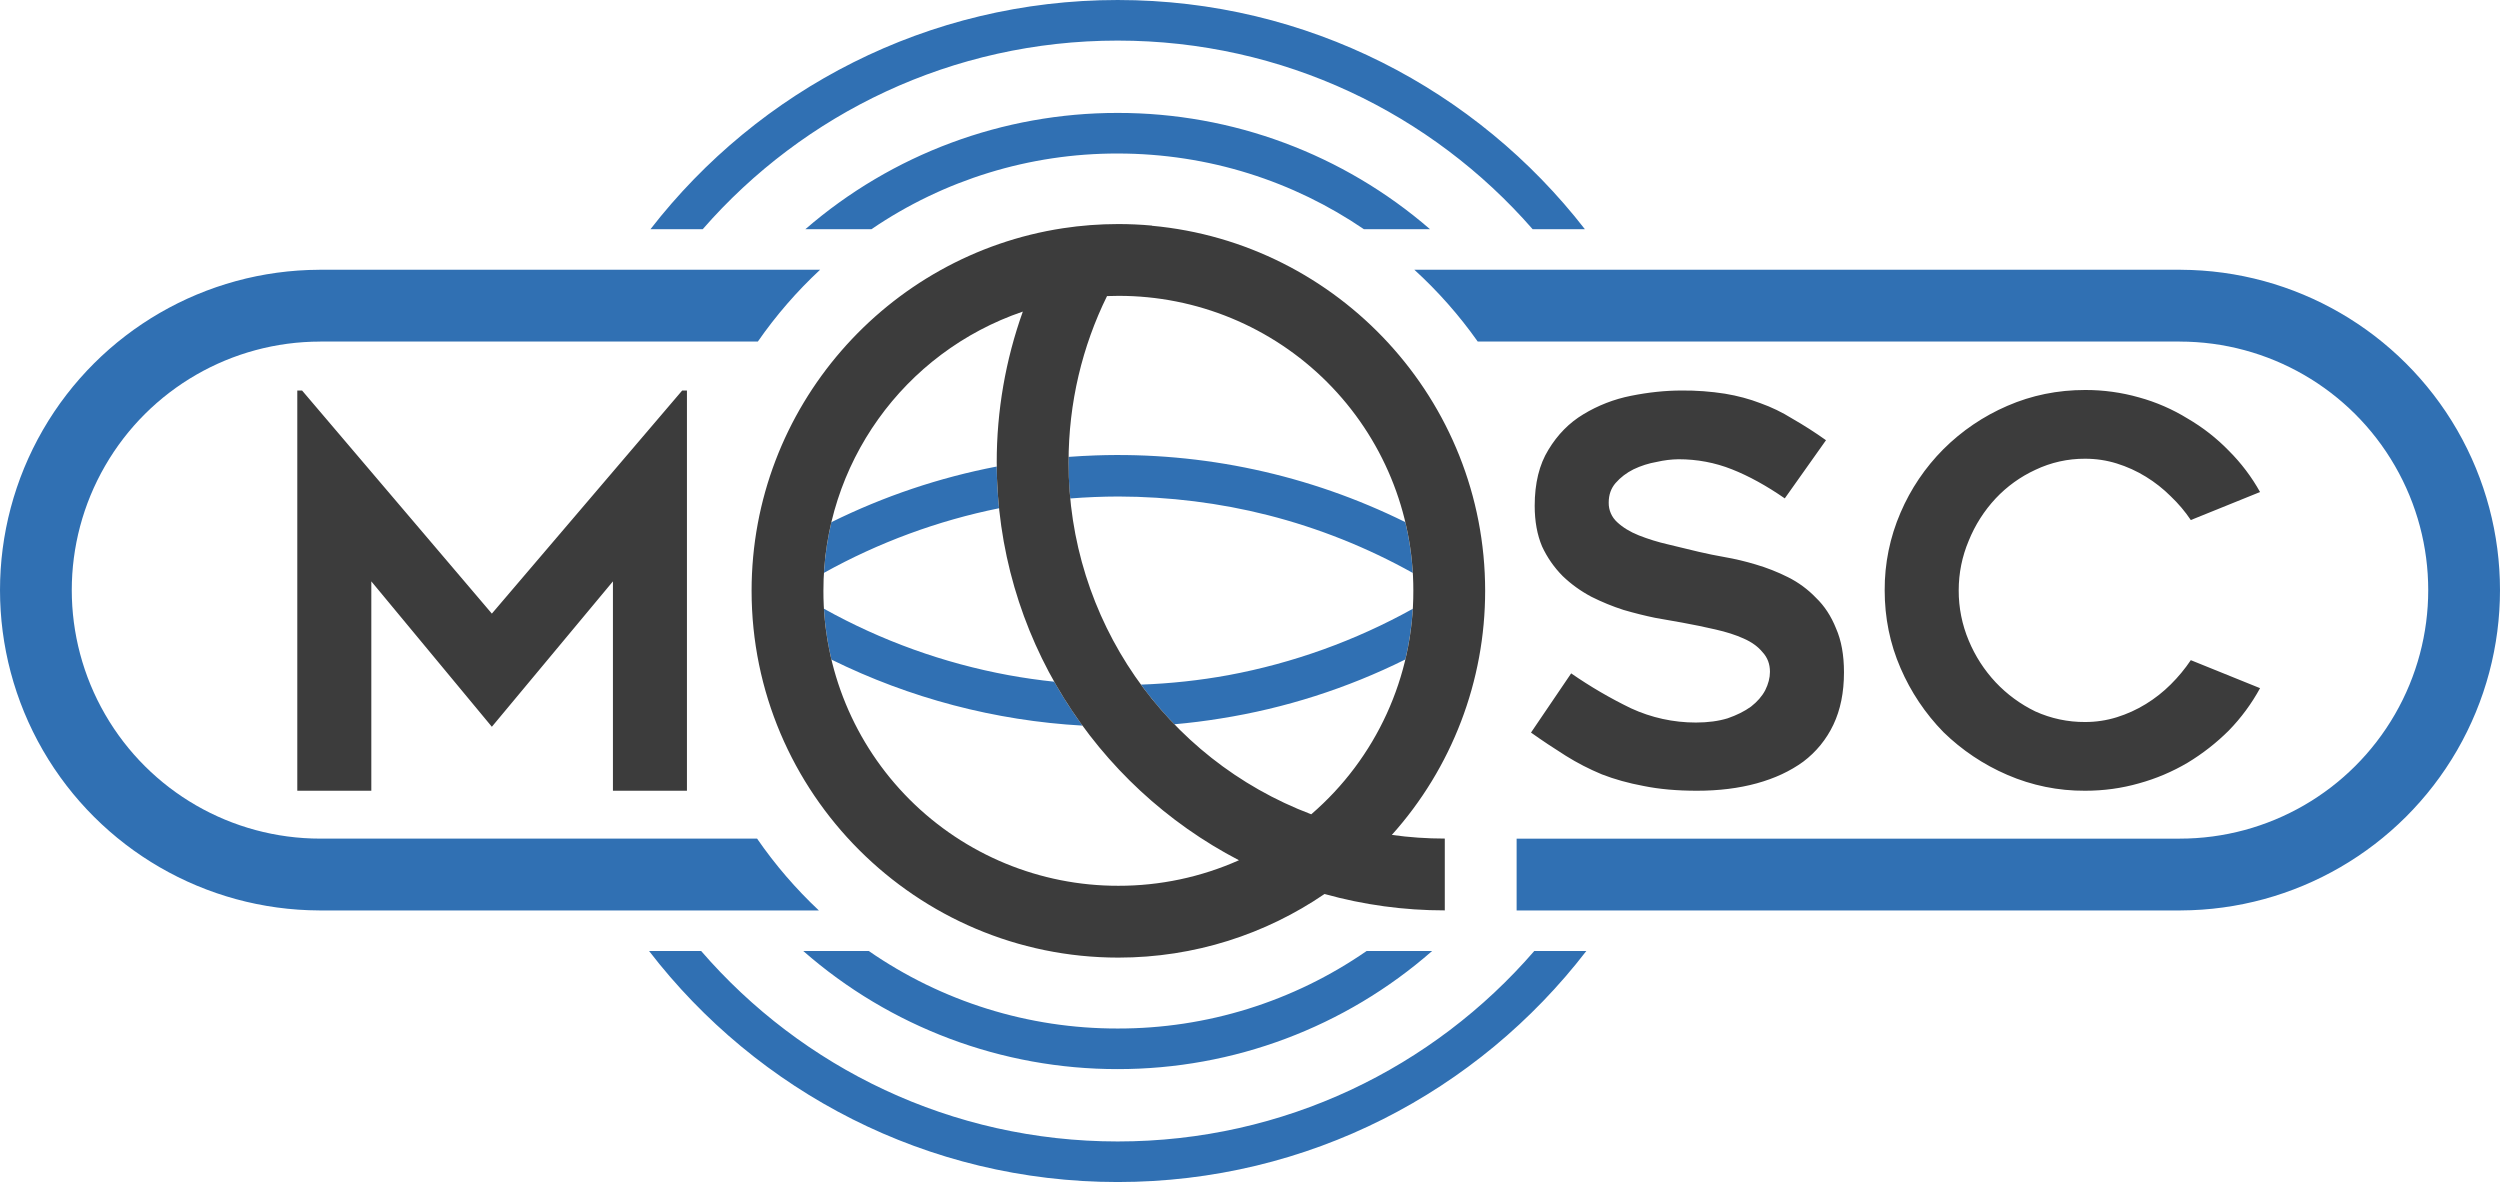
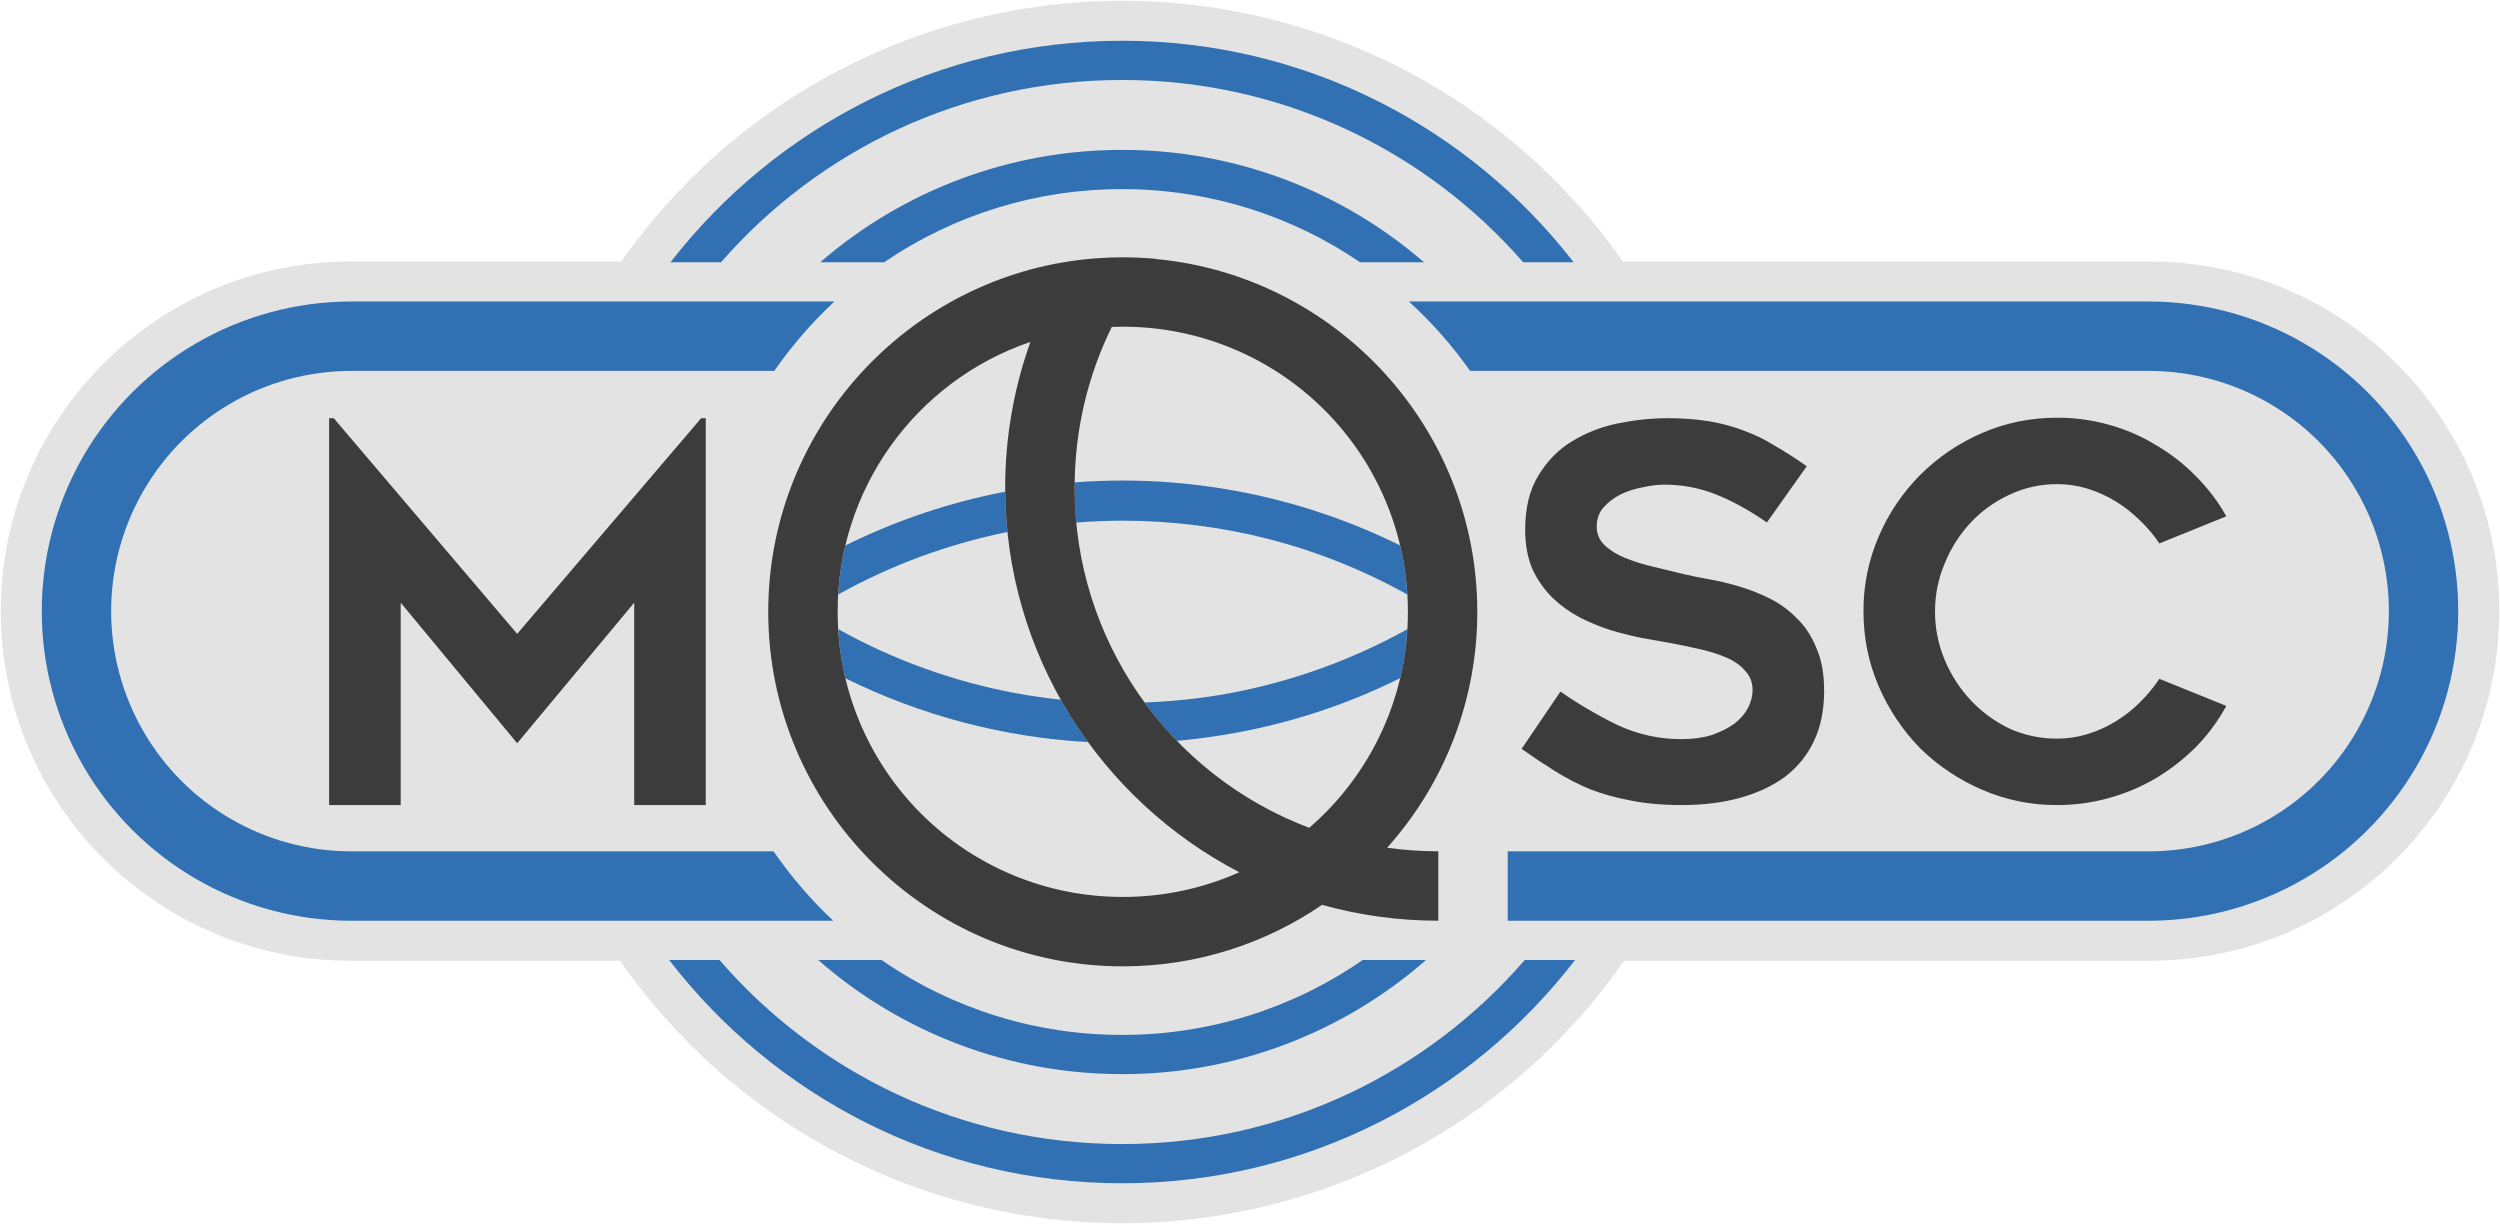
- <svg xmlns="http://www.w3.org/2000/svg" width="605.268" height="286.179" viewBox="0 0 160.144 75.718">
-   <path d="M-171.19 291.544c-12.165 0-22.998 5.75-29.927 14.68h3.347c6.46-7.405 15.97-12.08 26.58-12.08s20.12 4.675 26.58 12.08h3.346c-6.928-8.93-17.761-14.68-29.926-14.68m0 7.234a30.5 30.5 0 0 0-20.004 7.446h4.234a27.9 27.9 0 0 1 15.77-4.846c5.85 0 11.28 1.787 15.77 4.846h4.235a30.5 30.5 0 0 0-20.005-7.446m-51.144 10.045v.002a20.53 20.53 0 0 0-17.704 10.26 20.53 20.53 0 0 0 0 20.52 20.53 20.53 0 0 0 17.703 10.259h32.003a28.5 28.5 0 0 1-3.957-4.6h-27.978a15.91 15.91 0 0 1-13.787-7.959 15.91 15.91 0 0 1 0-15.92 15.91 15.91 0 0 1 13.787-7.96v-.002h28.027a28.4 28.4 0 0 1 3.988-4.6h-32.015zm70.148 0a28.4 28.4 0 0 1 4.06 4.6h44.965v.002a15.91 15.91 0 0 1 13.787 7.96 15.91 15.91 0 0 1 0 15.92 15.91 15.91 0 0 1-13.787 7.96h-42.474v4.599h42.542a20.53 20.53 0 0 0 17.703-10.26 20.53 20.53 0 0 0 0-20.52 20.53 20.53 0 0 0-17.703-10.259v-.002zm-20.41 11.893q-.87.03-1.739.095-.003.174-.003.349 0 1.171.11 2.314a41 41 0 0 1 3.081-.125c3.252.006 6.514.414 9.57 1.192a38.6 38.6 0 0 1 9.291 3.704 19 19 0 0 0-.477-3.254 41.5 41.5 0 0 0-19.832-4.275zm-6.341.712a41.6 41.6 0 0 0-10.592 3.565 19 19 0 0 0-.477 3.247 39 39 0 0 1 11.217-4.139q-.135-1.32-.148-2.673m-11.069 9.11q.1 1.674.479 3.257a41.6 41.6 0 0 0 16.081 4.23q-.984-1.351-1.81-2.813a38 38 0 0 1-2.929-.42 38.7 38.7 0 0 1-11.821-4.254m37.72.004a39 39 0 0 1-11.803 4.249c-1.842.338-3.724.54-5.61.608a24 24 0 0 0 2.14 2.54q1.488-.13 2.961-.37a41 41 0 0 0 11.836-3.783c.249-1.05.41-2.134.477-3.244m-48.922 21.922c6.924 8.996 17.8 14.798 30.018 14.798s23.093-5.802 30.018-14.798h-3.334c-6.463 7.473-16.017 12.199-26.684 12.199s-20.22-4.726-26.683-12.2zm9.877 0a30.5 30.5 0 0 0 20.141 7.564 30.5 30.5 0 0 0 20.14-7.564h-4.197a27.9 27.9 0 0 1-15.943 4.964 27.9 27.9 0 0 1-15.943-4.964z" fill="#3070b3" fill-opacity="1" stroke-width="1.6" stroke-miterlimit="10" opacity="1" transform="translate(242.786 -291.544)" />
-   <path d="M-171.146 305.896q-1.814.002-3.555.269c-11.27 1.72-19.94 11.485-19.94 23.225 0 12.949 10.547 23.496 23.495 23.496 4.891 0 9.44-1.504 13.206-4.075a28.6 28.6 0 0 0 7.704 1.05v-4.6q-1.728-.001-3.392-.235a23.4 23.4 0 0 0 5.977-15.636c0-12.222-9.4-22.292-21.344-23.384l.008-.011a24 24 0 0 0-2.158-.099zm0 4.6a18.86 18.86 0 0 1 18.895 18.894 18.84 18.84 0 0 1-6.54 14.316 24.07 24.07 0 0 1-15.546-22.546c0-3.827.885-7.442 2.464-10.65q.362-.014.727-.014m-6.12 1.007a28.6 28.6 0 0 0-1.672 9.657c0 11.074 6.306 20.705 15.516 25.489a18.9 18.9 0 0 1-7.724 1.636 18.86 18.86 0 0 1-18.894-18.895 18.86 18.86 0 0 1 12.773-17.887m68.045 5.023q-2.641 0-4.978 1.016a13.2 13.2 0 0 0-4.098 2.777 13 13 0 0 0-2.744 4.064 12.35 12.35 0 0 0-1.016 4.978q0 2.641 1.016 4.979a13.5 13.5 0 0 0 2.744 4.098 13.5 13.5 0 0 0 4.098 2.743 12.35 12.35 0 0 0 4.978 1.016q1.794 0 3.454-.474a12.8 12.8 0 0 0 3.116-1.321 14 14 0 0 0 2.642-2.066 12.4 12.4 0 0 0 1.998-2.71l-4.436-1.794a10.2 10.2 0 0 1-1.288 1.557 8.7 8.7 0 0 1-1.591 1.253 8.2 8.2 0 0 1-1.863.847 6.8 6.8 0 0 1-2.032.305 7.6 7.6 0 0 1-3.184-.677 8.7 8.7 0 0 1-2.54-1.863 8.9 8.9 0 0 1-1.727-2.675 8.2 8.2 0 0 1-.643-3.218q0-1.659.643-3.183a8.8 8.8 0 0 1 1.728-2.71 8.2 8.2 0 0 1 2.54-1.828 7.3 7.3 0 0 1 3.183-.711q1.05-.001 2.032.304a8.2 8.2 0 0 1 1.863.847 8.7 8.7 0 0 1 1.591 1.253q.745.711 1.288 1.524l4.436-1.795a12 12 0 0 0-1.998-2.642 12.3 12.3 0 0 0-2.642-2.065 12 12 0 0 0-3.116-1.355 12.5 12.5 0 0 0-3.454-.474m-114.52.033v25.638h4.742v-13.412l7.721 9.314 7.756-9.314v13.412h4.741v-25.638h-.305l-12.192 14.292-12.157-14.292zm88.68 0q-1.56 0-3.251.34a9.4 9.4 0 0 0-3.048 1.184q-1.355.813-2.236 2.27-.88 1.422-.88 3.59 0 1.49.474 2.608a6.7 6.7 0 0 0 1.32 1.896q.814.78 1.83 1.32 1.015.51 2.065.847 1.05.306 2.033.508.981.17 1.727.305 1.118.204 2.133.44 1.05.238 1.795.576.78.34 1.22.88.473.51.473 1.254 0 .576-.304 1.185-.305.576-.915 1.05-.61.44-1.49.745-.88.27-2.032.271a9.9 9.9 0 0 1-4.165-.914 28.6 28.6 0 0 1-3.828-2.236l-2.573 3.793a48 48 0 0 0 2.235 1.49q1.083.678 2.303 1.186 1.219.474 2.675.745 1.491.305 3.42.305 2.1 0 3.828-.474 1.727-.475 2.98-1.389a6.36 6.36 0 0 0 1.93-2.37q.678-1.423.678-3.353 0-1.66-.508-2.811-.474-1.185-1.287-1.964a6.5 6.5 0 0 0-1.795-1.321 12.3 12.3 0 0 0-2.066-.813 17 17 0 0 0-1.998-.474 30 30 0 0 1-1.66-.339 129 129 0 0 0-1.964-.474 13 13 0 0 1-1.863-.576q-.846-.339-1.388-.846a1.65 1.65 0 0 1-.542-1.254q0-.744.44-1.253.474-.542 1.152-.88.71-.339 1.49-.474a6.6 6.6 0 0 1 1.388-.17q1.795 0 3.42.644 1.627.644 3.388 1.863l2.641-3.726a26 26 0 0 0-2.167-1.388 10.5 10.5 0 0 0-2.032-.983q-1.05-.405-2.27-.609a17 17 0 0 0-2.777-.204" fill="#3c3c3c" fill-opacity="1" stroke-width="1.6" stroke-miterlimit="10" opacity="1" transform="translate(242.786 -291.544)" />
+ <svg xmlns="http://www.w3.org/2000/svg" width="626.19" height="306.587" viewBox="0 0 165.68 81.118" version="1.1" id="svg2">
+   <defs id="defs2" />
+   <path style="fill:#e3e3e3;stroke:none;stroke-width:0.1;stroke-miterlimit:10;stroke-dasharray:none;stroke-opacity:1;paint-order:markers fill stroke;fill-opacity:1" d="M 74.363,0.05 A 40.509,40.509 0 0 0 41.175,17.331 H 23.219 A 23.169,23.169 0 0 0 0.05,40.5 23.169,23.169 0 0 0 23.219,63.67 h 17.874 A 40.509,40.509 0 0 0 74.363,81.068 40.509,40.509 0 0 0 107.633,63.67 h 34.827 5.2e-4 A 23.169,23.169 0 0 0 165.63,40.5 23.169,23.169 0 0 0 142.46,17.331 h -34.908 A 40.509,40.509 0 0 0 74.363,0.05 Z" id="circle18-2" />
+   <path d="m 74.364,2.7 c -12.165,0 -22.998,5.75 -29.927,14.68 h 3.347 c 6.46,-7.405 15.97,-12.08 26.58,-12.08 10.61,0 20.12,4.675 26.58,12.08 h 3.346 C 97.362,8.45 86.529,2.7 74.364,2.7 m 0,7.234 a 30.5,30.5 0 0 0 -20.004,7.446 h 4.234 a 27.9,27.9 0 0 1 15.77,-4.846 c 5.85,0 11.28,1.787 15.77,4.846 h 4.235 a 30.5,30.5 0 0 0 -20.005,-7.446 m -51.144,10.045 v 0.002 a 20.53,20.53 0 0 0 -17.704,10.26 20.53,20.53 0 0 0 0,20.52 20.53,20.53 0 0 0 17.703,10.259 h 32.003 a 28.5,28.5 0 0 1 -3.957,-4.6 h -27.978 a 15.91,15.91 0 0 1 -13.787,-7.959 15.91,15.91 0 0 1 0,-15.92 15.91,15.91 0 0 1 13.787,-7.96 v -0.002 h 28.027 a 28.4,28.4 0 0 1 3.988,-4.6 h -32.015 z m 70.148,0 a 28.4,28.4 0 0 1 4.06,4.6 h 44.965 v 0.002 a 15.91,15.91 0 0 1 13.787,7.96 15.91,15.91 0 0 1 0,15.92 15.91,15.91 0 0 1 -13.787,7.96 h -42.474 v 4.599 h 42.542 a 20.53,20.53 0 0 0 17.703,-10.26 20.53,20.53 0 0 0 0,-20.52 20.53,20.53 0 0 0 -17.703,-10.259 v -0.002 z m -20.41,11.893 q -0.87,0.03 -1.739,0.095 -0.003,0.174 -0.003,0.349 0,1.171 0.11,2.314 a 41,41 0 0 1 3.081,-0.125 c 3.252,0.006 6.514,0.414 9.57,1.192 a 38.6,38.6 0 0 1 9.291,3.704 19,19 0 0 0 -0.477,-3.254 41.5,41.5 0 0 0 -19.832,-4.275 z m -6.341,0.712 a 41.6,41.6 0 0 0 -10.592,3.565 19,19 0 0 0 -0.477,3.247 39,39 0 0 1 11.217,-4.139 q -0.135,-1.32 -0.148,-2.673 m -11.069,9.11 q 0.1,1.674 0.479,3.257 a 41.6,41.6 0 0 0 16.081,4.23 q -0.984,-1.351 -1.81,-2.813 a 38,38 0 0 1 -2.929,-0.42 38.7,38.7 0 0 1 -11.821,-4.254 m 37.72,0.004 a 39,39 0 0 1 -11.803,4.249 c -1.842,0.338 -3.724,0.54 -5.61,0.608 a 24,24 0 0 0 2.14,2.54 q 1.488,-0.13 2.961,-0.37 a 41,41 0 0 0 11.836,-3.783 c 0.249,-1.05 0.41,-2.134 0.477,-3.244 m -48.922,21.922 c 6.924,8.996 17.8,14.798 30.018,14.798 12.218,0 23.093,-5.802 30.018,-14.798 h -3.334 c -6.463,7.473 -16.017,12.199 -26.684,12.199 -10.667,0 -20.22,-4.726 -26.683,-12.2 z m 9.877,0 a 30.5,30.5 0 0 0 20.141,7.564 30.5,30.5 0 0 0 20.14,-7.564 h -4.197 a 27.9,27.9 0 0 1 -15.943,4.964 27.9,27.9 0 0 1 -15.943,-4.964 z" fill="#3070b3" fill-opacity="1" stroke-width="1.6" stroke-miterlimit="10" opacity="1" id="path1" />
+   <path d="m 74.408,17.052 q -1.814,0.002 -3.555,0.269 c -11.27,1.72 -19.94,11.485 -19.94,23.225 0,12.949 10.547,23.496 23.495,23.496 4.891,0 9.44,-1.504 13.206,-4.075 a 28.6,28.6 0 0 0 7.704,1.05 v -4.6 q -1.728,-0.001 -3.392,-0.235 a 23.4,23.4 0 0 0 5.977,-15.636 c 0,-12.222 -9.4,-22.292 -21.344,-23.384 l 0.008,-0.011 a 24,24 0 0 0 -2.158,-0.099 z m 0,4.6 a 18.86,18.86 0 0 1 18.895,18.894 18.84,18.84 0 0 1 -6.54,14.316 24.07,24.07 0 0 1 -15.546,-22.546 c 0,-3.827 0.885,-7.442 2.464,-10.65 q 0.362,-0.014 0.727,-0.014 m -6.12,1.007 a 28.6,28.6 0 0 0 -1.672,9.657 c 0,11.074 6.306,20.705 15.516,25.489 a 18.9,18.9 0 0 1 -7.724,1.636 18.86,18.86 0 0 1 -18.894,-18.895 18.86,18.86 0 0 1 12.773,-17.887 m 68.045,5.023 q -2.641,0 -4.978,1.016 a 13.2,13.2 0 0 0 -4.098,2.777 13,13 0 0 0 -2.744,4.064 12.35,12.35 0 0 0 -1.016,4.978 q 0,2.641 1.016,4.979 a 13.5,13.5 0 0 0 2.744,4.098 13.5,13.5 0 0 0 4.098,2.743 12.35,12.35 0 0 0 4.978,1.016 q 1.794,0 3.454,-0.474 a 12.8,12.8 0 0 0 3.116,-1.321 14,14 0 0 0 2.642,-2.066 12.4,12.4 0 0 0 1.998,-2.71 l -4.436,-1.794 a 10.2,10.2 0 0 1 -1.288,1.557 8.7,8.7 0 0 1 -1.591,1.253 8.2,8.2 0 0 1 -1.863,0.847 6.8,6.8 0 0 1 -2.032,0.305 7.6,7.6 0 0 1 -3.184,-0.677 8.7,8.7 0 0 1 -2.54,-1.863 8.9,8.9 0 0 1 -1.727,-2.675 8.2,8.2 0 0 1 -0.643,-3.218 q 0,-1.659 0.643,-3.183 a 8.8,8.8 0 0 1 1.728,-2.71 8.2,8.2 0 0 1 2.54,-1.828 7.3,7.3 0 0 1 3.183,-0.711 q 1.05,-10e-4 2.032,0.304 a 8.2,8.2 0 0 1 1.863,0.847 8.7,8.7 0 0 1 1.591,1.253 q 0.745,0.711 1.288,1.524 l 4.436,-1.795 a 12,12 0 0 0 -1.998,-2.642 12.3,12.3 0 0 0 -2.642,-2.065 12,12 0 0 0 -3.116,-1.355 12.5,12.5 0 0 0 -3.454,-0.474 m -114.52,0.033 v 25.638 h 4.742 v -13.412 l 7.721,9.314 7.756,-9.314 v 13.412 h 4.741 v -25.638 h -0.305 l -12.192,14.292 -12.157,-14.292 z m 88.68,0 q -1.56,0 -3.251,0.34 a 9.4,9.4 0 0 0 -3.048,1.184 q -1.355,0.813 -2.236,2.27 -0.88,1.422 -0.88,3.59 0,1.49 0.474,2.608 a 6.7,6.7 0 0 0 1.32,1.896 q 0.814,0.78 1.83,1.32 1.015,0.51 2.065,0.847 1.05,0.306 2.033,0.508 0.981,0.17 1.727,0.305 1.118,0.204 2.133,0.44 1.05,0.238 1.795,0.576 0.78,0.34 1.22,0.88 0.473,0.51 0.473,1.254 0,0.576 -0.304,1.185 -0.305,0.576 -0.915,1.05 -0.61,0.44 -1.49,0.745 -0.88,0.27 -2.032,0.271 a 9.9,9.9 0 0 1 -4.165,-0.914 28.6,28.6 0 0 1 -3.828,-2.236 l -2.573,3.793 a 48,48 0 0 0 2.235,1.49 q 1.083,0.678 2.303,1.186 1.219,0.474 2.675,0.745 1.491,0.305 3.42,0.305 2.1,0 3.828,-0.474 1.727,-0.475 2.98,-1.389 a 6.36,6.36 0 0 0 1.93,-2.37 q 0.678,-1.423 0.678,-3.353 0,-1.66 -0.508,-2.811 -0.474,-1.185 -1.287,-1.964 a 6.5,6.5 0 0 0 -1.795,-1.321 12.3,12.3 0 0 0 -2.066,-0.813 17,17 0 0 0 -1.998,-0.474 30,30 0 0 1 -1.66,-0.339 129,129 0 0 0 -1.964,-0.474 13,13 0 0 1 -1.863,-0.576 q -0.846,-0.339 -1.388,-0.846 a 1.65,1.65 0 0 1 -0.542,-1.254 q 0,-0.744 0.44,-1.253 0.474,-0.542 1.152,-0.88 0.71,-0.339 1.49,-0.474 a 6.6,6.6 0 0 1 1.388,-0.17 q 1.795,0 3.42,0.644 1.627,0.644 3.388,1.863 l 2.641,-3.726 a 26,26 0 0 0 -2.167,-1.388 10.5,10.5 0 0 0 -2.032,-0.983 q -1.05,-0.405 -2.27,-0.609 a 17,17 0 0 0 -2.777,-0.204" fill="#3c3c3c" fill-opacity="1" stroke-width="1.6" stroke-miterlimit="10" opacity="1" id="path2" />
</svg>
